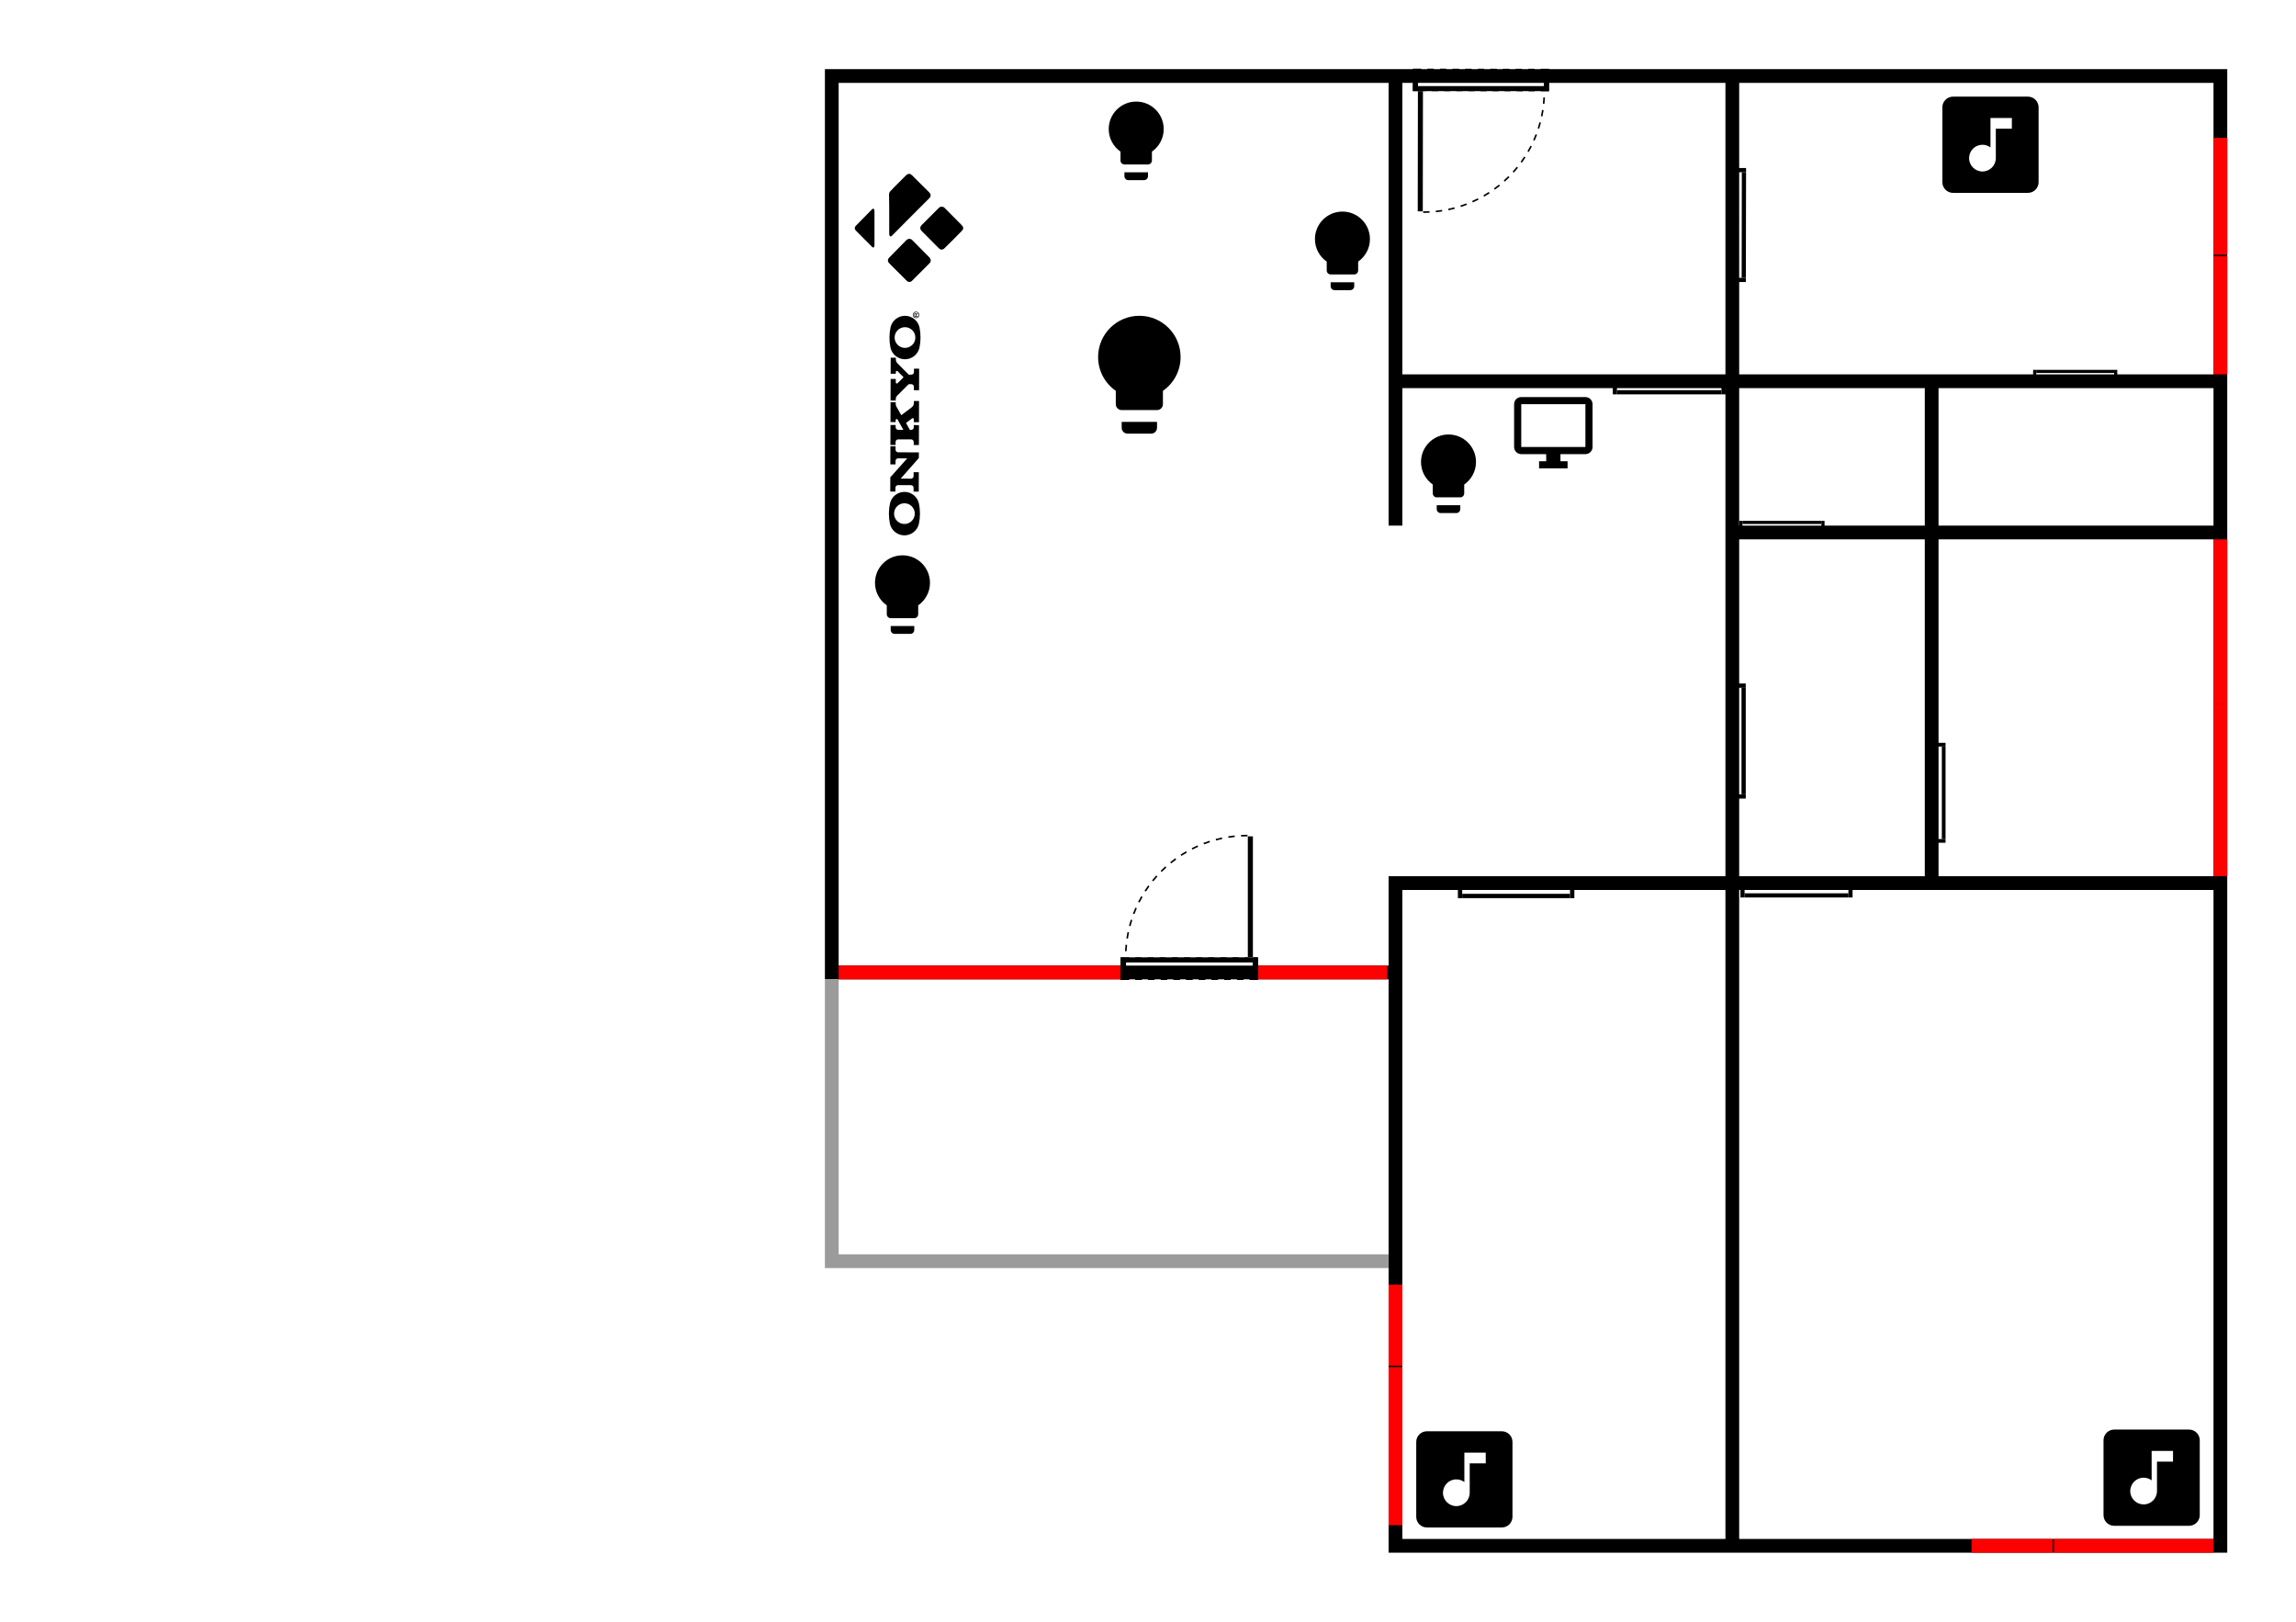
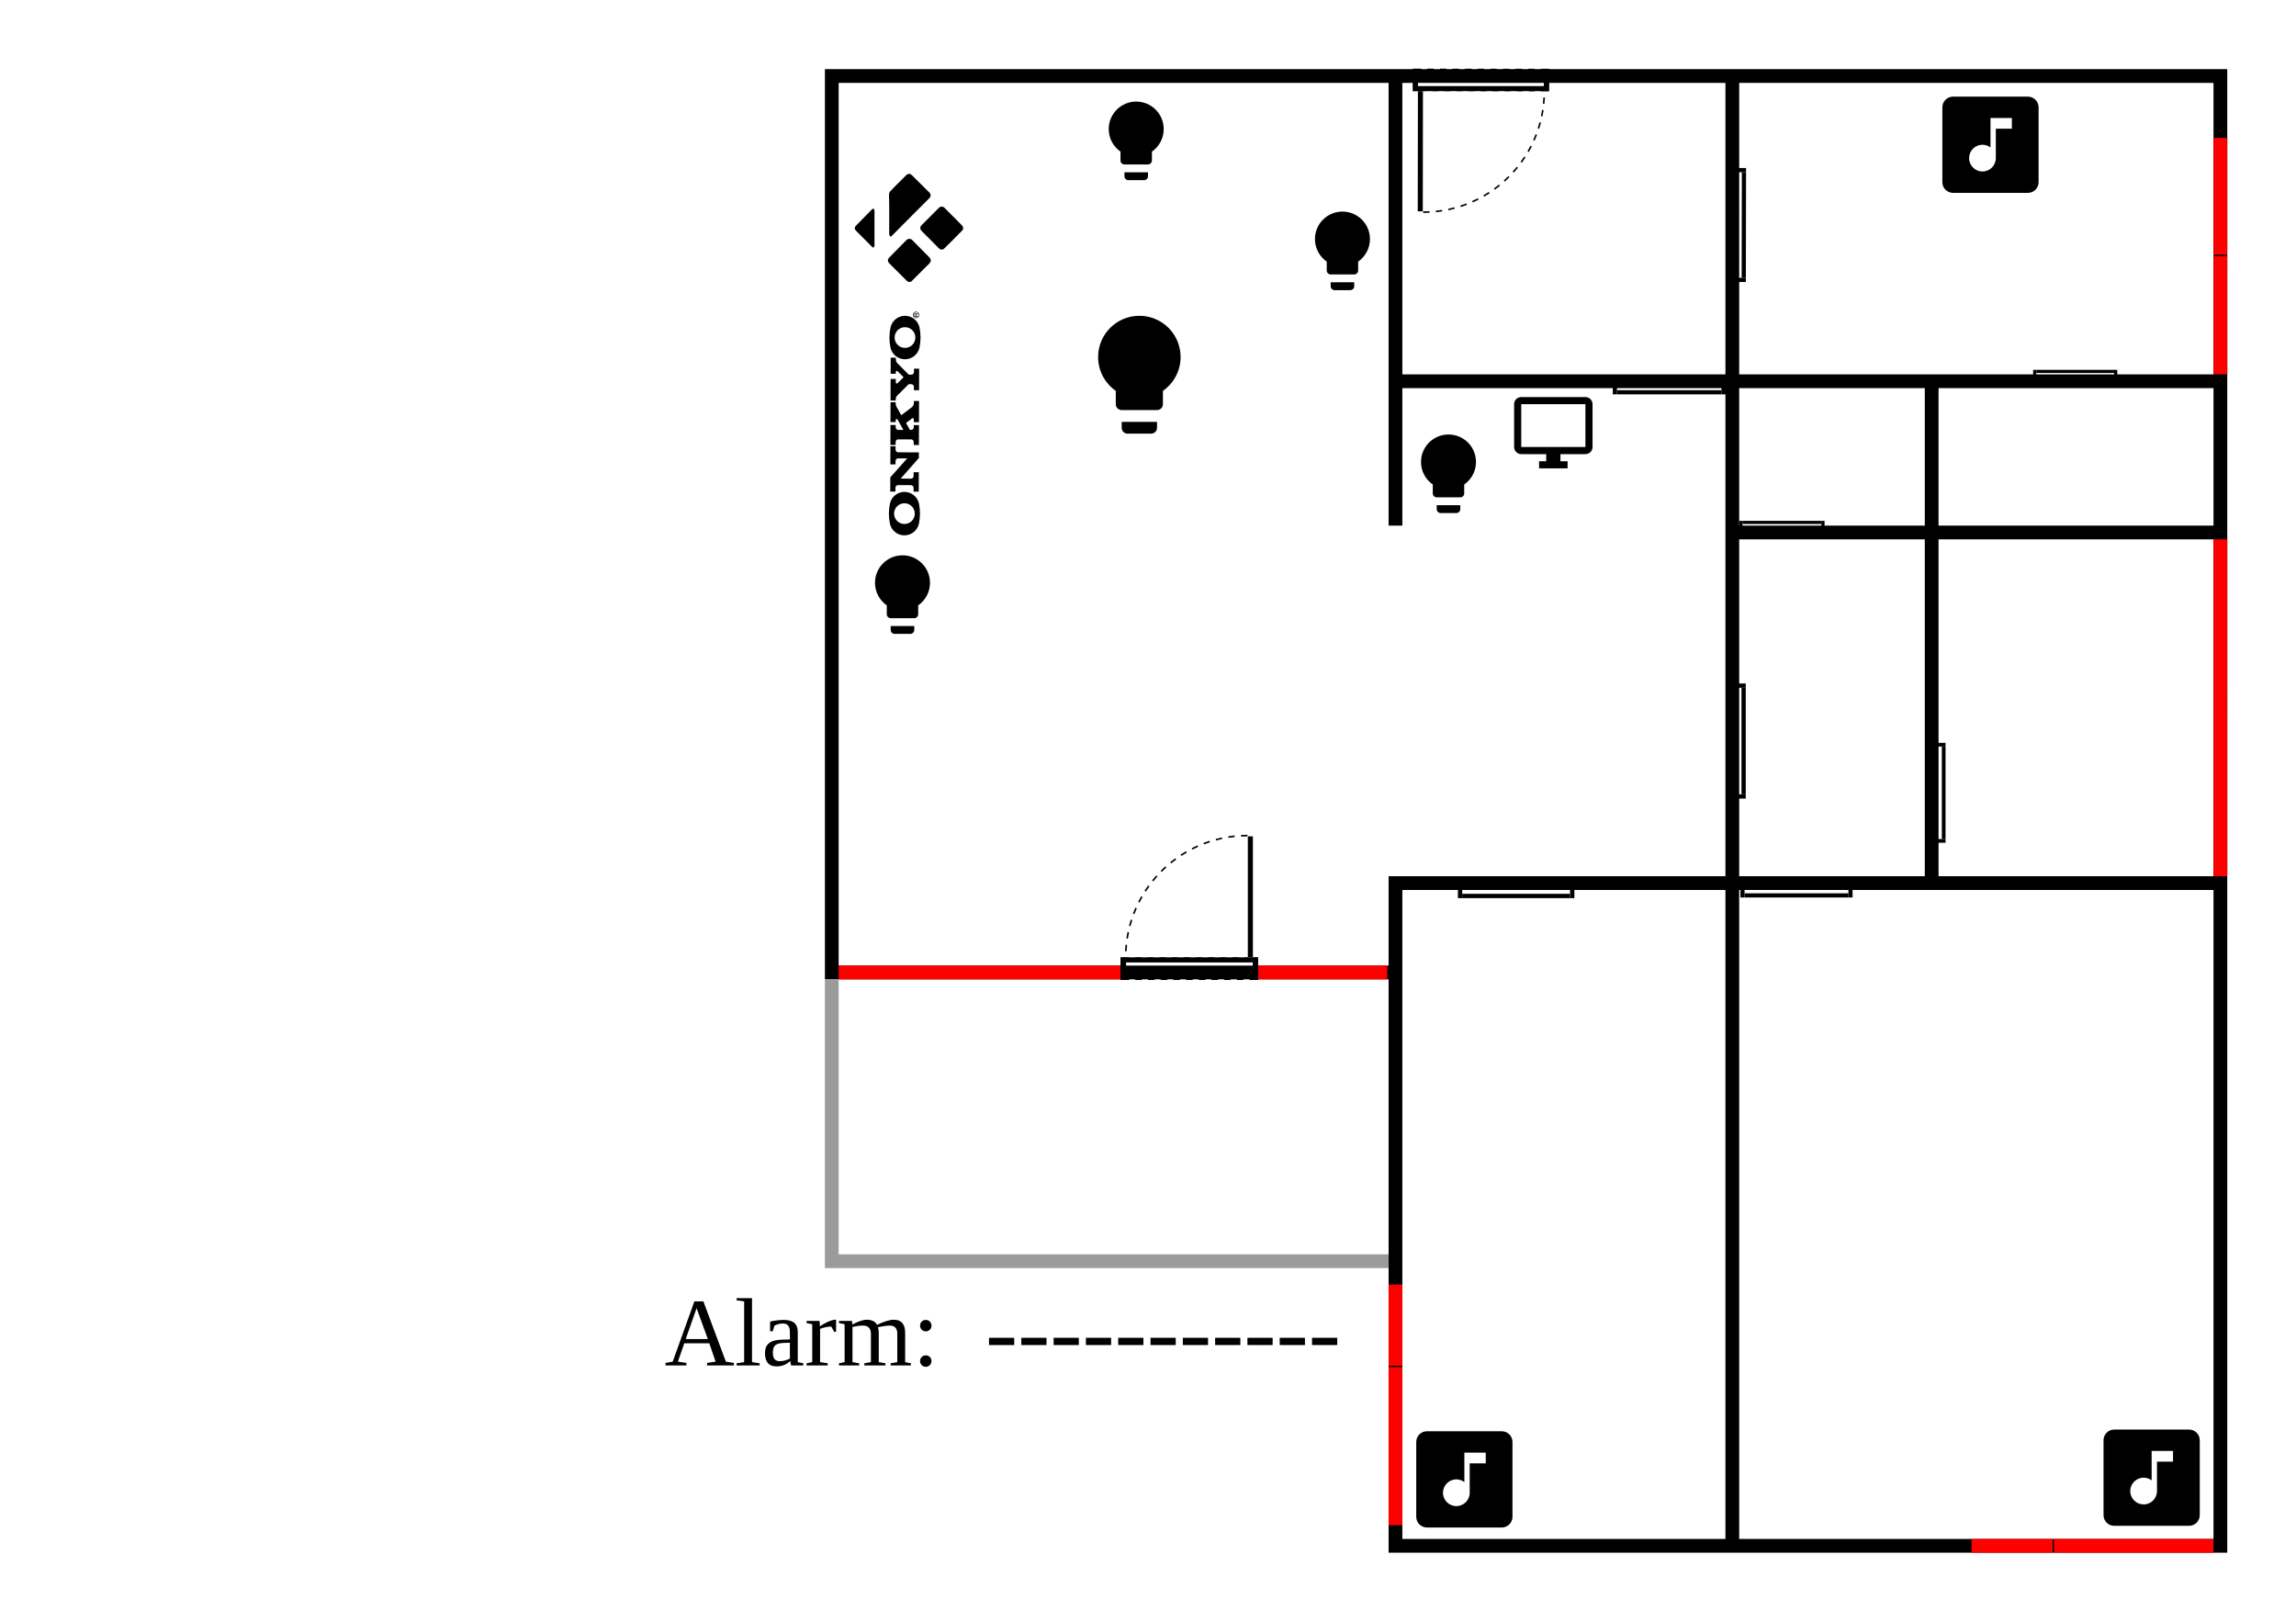
<svg xmlns="http://www.w3.org/2000/svg" xmlns:ns1="http://www.openswatchbook.org/uri/2009/osb" width="1670cm" height="1179.281cm" viewBox="0 0 16700 11792.814" version="1.1" id="svg8">
  <defs id="defs2">
    <linearGradient id="linearGradient4512" ns1:paint="solid">
      <stop style="stop-color:#000000;stop-opacity:1;" offset="0" id="stop4510" />
    </linearGradient>
  </defs>
  <g id="layer1" transform="translate(3650,13205.813)">
    <path style="opacity:1;fill:#000000;fill-opacity:1;stroke:none;stroke-width:37.795;stroke-linecap:butt;stroke-linejoin:miter;stroke-miterlimit:4;stroke-dasharray:none;stroke-dashoffset:0;stroke-opacity:1" d="m 8881.889,7559.055 v 377.953 0 24264.57 0 377.932 0.02 H 24377.951 v 15760.627 0 h 23055.117 v 0 0 -40781.103 0 H 8881.889 Z m 377.953,377.953 H 24377.953 v 8012.597 0 377.95 0 3779.502 0 h 377.951 v 0 -3779.502 h 8881.889 v 3779.533 377.951 9259.842 h -8881.891 -377.951 v 0 377.951 2078.74 H 9259.84 V 7937.002 Z m 15496.064,0 h 8881.889 v 8012.597 h -8881.889 z m 9259.842,0 h 13039.369 v 8012.597 h -7559.055 -377.951 -5102.363 z m 0,8390.551 h 5102.361 v 3779.531 h -5102.361 z m 5480.314,0 h 7559.055 v 3779.531 h -7559.055 z m -5480.314,4157.484 h 5102.361 v 9259.842 h -5102.361 z m 5480.314,0 h 7559.055 v 9259.842 h -7559.055 z m -14740.158,9637.795 h 8881.891 v 17839.367 h -8881.891 v -15382.674 0 -377.951 0 -2078.74 z m 9259.844,0 H 47055.117 V 47962.205 H 34015.748 Z" transform="matrix(0.2645833,0,0,0.2645833,0,-14703)" id="rect3687" />
    <path style="opacity:1;fill:#9b9b9b;fill-opacity:1;stroke:none;stroke-width:37.795;stroke-linecap:butt;stroke-linejoin:miter;stroke-miterlimit:4;stroke-dasharray:none;stroke-dashoffset:0;stroke-opacity:1" d="m 8881.891,32579.529 v 7559.055 377.953 0 H 24377.953 v -377.955 H 9259.842 v -7559.055 h -377.951 z" transform="matrix(0.2645833,0,0,0.2645833,0,-14703)" id="rect4545" />
    <rect style="opacity:1;fill:#ff0000;fill-opacity:1;stroke:none;stroke-width:10;stroke-linecap:butt;stroke-linejoin:miter;stroke-miterlimit:4;stroke-dasharray:none;stroke-dashoffset:0;stroke-opacity:1" id="rect4552" width="2050" height="100" x="2450" y="-6182.999" ry="0" />
    <rect style="opacity:1;fill:#ff0000;fill-opacity:1;stroke:none;stroke-width:10;stroke-linecap:butt;stroke-linejoin:miter;stroke-miterlimit:4;stroke-dasharray:none;stroke-dashoffset:0;stroke-opacity:1" id="rect4554" width="940" height="100" x="5500" y="-6183" ry="0" />
    <rect style="opacity:1;fill:#ff0000;fill-opacity:1;stroke:none;stroke-width:10;stroke-linecap:butt;stroke-linejoin:miter;stroke-miterlimit:4;stroke-dasharray:none;stroke-dashoffset:0;stroke-opacity:1" id="rect4563" width="100" height="1149.997" x="6450" y="-3262.999" ry="0" />
    <rect style="opacity:1;fill:#ff0000;fill-opacity:1;stroke:none;stroke-width:10;stroke-linecap:butt;stroke-linejoin:miter;stroke-miterlimit:4;stroke-dasharray:none;stroke-dashoffset:0;stroke-opacity:1" id="rect4565" width="100" height="590" x="6450" y="-3862.999" ry="0" />
    <rect style="opacity:1;fill:#ff0000;fill-opacity:1;stroke:none;stroke-width:10;stroke-linecap:butt;stroke-linejoin:miter;stroke-miterlimit:4;stroke-dasharray:none;stroke-dashoffset:0;stroke-opacity:1" id="rect4591" width="1160" height="100" x="11290" y="-2012.999" ry="0" />
    <rect style="opacity:1;fill:#ff0000;fill-opacity:1;stroke:none;stroke-width:10;stroke-linecap:butt;stroke-linejoin:miter;stroke-miterlimit:4;stroke-dasharray:none;stroke-dashoffset:0;stroke-opacity:1" id="rect4598" width="590" height="100.001" x="10690" y="-2012.999" ry="0" />
    <rect style="opacity:1;fill:#ff0000;fill-opacity:1;stroke:none;stroke-width:10;stroke-linecap:butt;stroke-linejoin:miter;stroke-miterlimit:4;stroke-dasharray:none;stroke-dashoffset:0;stroke-opacity:1" id="rect4600" width="100" height="1250" x="12450" y="-8082.999" ry="0" />
    <rect style="opacity:1;fill:#ff0000;fill-opacity:1;stroke:none;stroke-width:10;stroke-linecap:butt;stroke-linejoin:miter;stroke-miterlimit:4;stroke-dasharray:none;stroke-dashoffset:0;stroke-opacity:1" id="rect4602" width="100" height="1200" x="12450" y="-9282.999" ry="0" />
    <rect style="opacity:1;fill:#ff0000;fill-opacity:1;stroke:none;stroke-width:10;stroke-linecap:butt;stroke-linejoin:miter;stroke-miterlimit:4;stroke-dasharray:none;stroke-dashoffset:0;stroke-opacity:1" id="rect4604" width="100" height="860" x="12450" y="-11343" ry="0" />
    <rect style="opacity:1;fill:#ff0000;fill-opacity:1;stroke:none;stroke-width:10;stroke-linecap:butt;stroke-linejoin:miter;stroke-miterlimit:4;stroke-dasharray:none;stroke-dashoffset:0;stroke-opacity:1" id="rect4606" width="100" height="850" x="12450" y="-12203" ry="0" />
    <path id="media_player.kodi_on_firetv" d="m 2961.874,-11941.085 c -7.584,0 -15.412,4.063 -22.21,10.835 -30.458,30.336 -60.565,60.537 -90.657,90.602 -7.855,8.126 -10.022,12.189 -17.917,19.367 -10.428,8.126 -15.06,18.96 -14.694,32.232 1.354,46.182 1.354,91.686 1.354,138.003 0,47.671 0,96.29 0,144.368 0,4.063 0,6.772 1.355,9.48 2.844,10.835 10.022,13.679 17.917,5.417 42.999,-43.066 81.339,-82.07 124.338,-125.407 48.727,-48.755 97.821,-97.51 146.549,-146.671 14.694,-14.22 14.694,-30.336 0,-44.692 -41.211,-41.306 -83.127,-81.664 -123.973,-123.241 -7.178,-6.771 -13.976,-10.834 -21.506,-10.834 m 237.571,238.627 c -7.584,0 -14.694,2.709 -21.506,9.48 -41.198,41.578 -82.761,82.341 -124.338,124.325 -13.963,13.949 -13.963,29.388 0,43.744 41.211,41.17 82.057,82.747 123.268,123.918 14.329,14.762 29.388,14.762 43.717,0 39.776,-39.004 80.621,-79.497 119.679,-119.72 6.094,-6.772 12.189,-12.189 14.694,-20.044 v -10.834 c -2.573,-8.126 -8.532,-13.543 -14.694,-20.45 -40.128,-40.087 -79.551,-80.58 -119.679,-120.668 -6.771,-6.771 -13.976,-9.48 -21.141,-9.48 m -497.352,15.303 c -4.605,-1.354 -7.178,1.355 -10.022,4.063 -41.211,41.848 -77.398,79.227 -118.609,120.803 -9.345,9.481 -9.345,23.159 0,32.504 22.224,22.617 44.8,44.827 67.011,67.444 19.353,19.367 33.681,33.993 53.752,53.766 5.688,5.417 10.699,4.063 13.611,-2.709 2.167,-4.063 2.167,-8.126 2.167,-12.189 0,-42.254 0,-75.299 0,-117.553 0,-42.66 0,-85.185 0,-127.575 0,-2.708 0,-6.771 -1.355,-9.479 -1.354,-4.063 -2.438,-8.127 -6.771,-10.835 m 261.935,220.751 c -7.178,0 -15.412,2.708 -22.224,9.479 -41.198,41.577 -82.057,83.967 -123.254,125.409 -14.342,14.355 -14.342,29.388 0,43.744 39.776,40.222 79.903,79.632 120.031,119.719 5.688,6.772 11.782,12.189 20.071,14.627 h 10.022 c 7.855,-1.354 14.328,-6.772 20.057,-13.543 40.141,-40.494 80.635,-80.716 121.115,-121.21 13.976,-14.355 12.189,-30.472 -1.354,-44.692 -41.563,-41.577 -82.057,-82.883 -123.268,-124.46 -6.772,-6.771 -13.977,-9.48 -21.493,-9.48 z" style="stroke-width:35.832" />
    <path id="switch.janis_pc_wol" d="m 7881.522,-9954.947 h -466.743 v -311.194 h 466.743 m 0,-51.85 h -466.743 c -28.816,0 -51.849,23.131 -51.849,51.85 v 311.194 a 51.866,51.866 0 0 0 51.849,51.947 h 181.522 v 51.849 h -51.849 v 51.849 h 207.398 v -51.849 h -51.849 v -51.849 h 181.522 a 51.866,51.866 0 0 0 51.947,-51.947 v -311.194 c 0,-28.719 -23.425,-51.85 -51.947,-51.85 z" style="stroke-width:25.933" />
    <g id="sensor.balcony_door_open" transform="matrix(11.72587,0,0,11.72587,4415.451,-7193.135)">
      <rect id="rect4530" height="13.968" width="3.15" y="81.029" x="7.508" />
      <rect id="rect4532" height="13.968" width="3.15" y="81.029" x="89.342" />
      <rect id="rect4534" height="75.048" width="3.15" y="5.979" x="86.191" />
      <rect id="rect4536" height="0.99" width="1.979" y="81.028" x="84.212" />
      <rect id="rect4538" height="0.99" width="3.767" y="81.03" x="23.938" />
      <rect id="rect4540" height="0.99" width="3.767" y="81.03" x="16.405" />
      <rect id="rect4542" height="0.99" width="3.767" y="81.029" x="61.609" />
      <rect id="rect4544" height="0.99" width="3.767" y="81.029" x="54.075" />
      <rect id="rect4546" height="0.99" width="3.767" y="81.029" x="46.541" />
      <rect id="rect4548" height="0.99" width="3.767" y="81.029" x="39.007" />
      <rect id="rect4550" height="0.99" width="3.768" y="81.029" x="31.473" />
      <rect id="rect4552-4" height="0.99" width="3.768" y="81.028" x="76.676" />
      <rect id="rect4554-7" height="0.99" width="3.768" y="81.028" x="69.143" />
      <rect id="rect4556" height="0.99" width="1.98" y="81.03" x="10.658" />
      <rect id="rect4558" height="0.991" width="1.98" y="94.008" x="87.361" />
      <rect id="rect4560" height="0.99" width="3.934" y="94.01" x="24.437" />
      <rect id="rect4562" height="0.99" width="3.933" y="94.01" x="16.571" />
      <rect id="rect4564" height="0.991" width="3.933" y="94.008" x="63.765" />
      <rect id="rect4566" height="0.991" width="3.933" y="94.009" x="55.899" />
      <rect id="rect4568" height="0.991" width="3.934" y="94.009" x="48.033" />
      <rect id="rect4570" height="0.991" width="3.933" y="94.009" x="40.168" />
      <rect id="rect4572" height="0.991" width="3.933" y="94.009" x="32.303" />
      <rect id="rect4574" height="0.991" width="3.933" y="94.008" x="79.496" />
      <rect id="rect4576" height="0.991" width="3.933" y="94.008" x="71.631" />
      <rect id="rect4578" height="0.99" width="1.98" y="94.01" x="10.658" />
      <path id="path4580" d="m 11.006,77.223 -0.989,-0.051 c 0.067,-1.323 0.168,-2.661 0.302,-3.972 l 0.985,0.1 c -0.132,1.296 -0.232,2.614 -0.298,3.923 z" />
      <path id="path4582" d="m 11.807,69.401 -0.979,-0.153 c 0.204,-1.309 0.444,-2.627 0.716,-3.919 l 0.969,0.203 c -0.268,1.276 -0.506,2.576 -0.706,3.869 z" />
      <path id="path4584" d="M 13.422,61.706 12.465,61.45 c 0.341,-1.279 0.719,-2.565 1.125,-3.82 l 0.942,0.303 c -0.401,1.239 -0.774,2.508 -1.11,3.773 z" />
      <path id="path4586" d="m 15.84,54.225 -0.924,-0.354 c 0.468,-1.227 0.979,-2.463 1.518,-3.676 l 0.905,0.401 c -0.532,1.199 -1.036,2.419 -1.499,3.629 z" />
      <path id="path4588" d="m 19.025,47.051 -0.883,-0.449 c 0.6,-1.177 1.238,-2.354 1.897,-3.499 l 0.858,0.495 c -0.65,1.13 -1.281,2.292 -1.872,3.453 z" />
      <path id="path4590" d="m 22.949,40.248 -0.831,-0.539 c 0.72,-1.109 1.478,-2.213 2.253,-3.283 l 0.802,0.581 c -0.766,1.056 -1.514,2.146 -2.224,3.241 z" />
      <path id="path4592" d="m 27.564,33.888 -0.77,-0.623 c 0.83,-1.027 1.7,-2.047 2.584,-3.032 l 0.737,0.662 c -0.873,0.972 -1.731,1.979 -2.551,2.993 z" />
      <path id="path4594" d="m 32.82,28.038 -0.701,-0.699 c 0.935,-0.938 1.907,-1.863 2.886,-2.748 l 0.663,0.735 c -0.966,0.873 -1.924,1.786 -2.848,2.712 z" />
      <path id="path4596" d="m 38.657,22.766 -0.625,-0.769 c 1.027,-0.834 2.09,-1.652 3.158,-2.432 l 0.584,0.799 c -1.055,0.77 -2.104,1.578 -3.117,2.402 z" />
      <path id="path4598" d="m 45.013,18.128 -0.541,-0.83 c 1.11,-0.724 2.253,-1.427 3.397,-2.091 l 0.498,0.857 c -1.13,0.655 -2.257,1.35 -3.354,2.064 z" />
      <path id="path4600" d="m 51.824,14.18 -0.45,-0.882 c 1.182,-0.605 2.394,-1.184 3.601,-1.723 l 0.403,0.904 c -1.191,0.532 -2.386,1.104 -3.554,1.701 z" />
      <path id="path4602" d="m 59.017,10.967 -0.356,-0.924 c 1.245,-0.478 2.513,-0.927 3.767,-1.334 l 0.305,0.941 c -1.239,0.403 -2.489,0.846 -3.716,1.317 z" />
      <path id="path4604" d="M 66.502,8.534 66.247,7.577 C 67.52,7.235 68.823,6.923 70.123,6.648 l 0.204,0.969 c -1.28,0.272 -2.568,0.58 -3.825,0.917 z" />
      <path id="path4606" d="M 74.193,6.905 74.042,5.927 c 1.307,-0.206 2.636,-0.379 3.951,-0.515 l 0.102,0.984 c -1.298,0.135 -2.61,0.306 -3.902,0.509 z" />
      <path id="path4608" d="M 82.016,6.091 81.966,5.102 C 83.287,5.034 84.627,5 85.947,5 v 0.99 c -1.302,0 -2.625,0.034 -3.931,0.101 z" />
    </g>
    <g id="sensor.balcony_door_closed" transform="matrix(11.76692,0,0,11.76692,4411.654,-7196.462)">
      <rect id="rect2" height="13.968" width="3.15" y="81.029" x="7.508" />
      <rect id="rect4" height="13.968" width="3.15" y="81.029" x="89.342" />
      <rect id="rect6" height="3.15" width="78.684" y="81.029" x="10.658" />
      <rect id="rect30" height="0.991" width="1.98" y="94.008" x="87.361" />
      <rect id="rect32" height="0.99" width="3.934" y="94.01" x="24.437" />
      <rect id="rect34" height="0.99" width="3.933" y="94.01" x="16.571" />
      <rect id="rect36" height="0.991" width="3.933" y="94.008" x="63.765" />
      <rect id="rect38" height="0.991" width="3.933" y="94.009" x="55.899" />
      <rect id="rect40" height="0.991" width="3.934" y="94.009" x="48.033" />
      <rect id="rect42" height="0.991" width="3.933" y="94.009" x="40.168" />
      <rect id="rect44" height="0.991" width="3.933" y="94.009" x="32.303" />
      <rect id="rect46" height="0.991" width="3.933" y="94.008" x="79.496" />
      <rect id="rect48" height="0.991" width="3.933" y="94.008" x="71.631" />
      <rect id="rect50" height="0.99" width="1.98" y="94.01" x="10.658" />
    </g>
    <g id="sensor.entrance_door_closed" transform="matrix(-11.64766,2.1125664e-5,-2.1125664e-5,-11.64766,7704.142,-11599.202)">
      <rect id="rect2-4" height="13.968" width="3.15" y="81.029" x="7.508" />
      <rect id="rect4-6" height="13.968" width="3.15" y="81.029" x="89.342" />
      <rect id="rect6-3" height="3.15" width="78.684" y="81.029" x="10.658" />
      <rect id="rect30-7" height="0.991" width="1.98" y="94.008" x="87.361" />
      <rect id="rect32-1" height="0.99" width="3.934" y="94.01" x="24.437" />
      <rect id="rect34-3" height="0.99" width="3.933" y="94.01" x="16.571" />
      <rect id="rect36-2" height="0.991" width="3.933" y="94.008" x="63.765" />
      <rect id="rect38-4" height="0.991" width="3.933" y="94.009" x="55.899" />
      <rect id="rect40-5" height="0.991" width="3.934" y="94.009" x="48.033" />
      <rect id="rect42-8" height="0.991" width="3.933" y="94.009" x="40.168" />
      <rect id="rect44-2" height="0.991" width="3.933" y="94.009" x="32.303" />
      <rect id="rect46-0" height="0.991" width="3.933" y="94.008" x="79.496" />
      <rect id="rect48-2" height="0.991" width="3.933" y="94.008" x="71.631" />
      <rect id="rect50-2" height="0.99" width="1.98" y="94.01" x="10.658" />
    </g>
    <g id="sensor.entrance_door_open" transform="matrix(-11.64936,-0.01607185,0.01607185,-11.64936,7702.648,-11597.672)">
      <rect id="rect4728" height="13.968" width="3.15" y="81.029" x="7.508" />
      <rect id="rect4730" height="13.968" width="3.15" y="81.029" x="89.342" />
      <rect id="rect4732" height="75.048" width="3.15" y="5.979" x="86.191" />
      <rect id="rect4734" height="0.99" width="1.979" y="81.028" x="84.212" />
      <rect id="rect4736" height="0.99" width="3.767" y="81.03" x="23.938" />
      <rect id="rect4738" height="0.99" width="3.767" y="81.03" x="16.405" />
      <rect id="rect4740" height="0.99" width="3.767" y="81.029" x="61.609" />
      <rect id="rect4742" height="0.99" width="3.767" y="81.029" x="54.075" />
      <rect id="rect4744" height="0.99" width="3.767" y="81.029" x="46.541" />
      <rect id="rect4746" height="0.99" width="3.767" y="81.029" x="39.007" />
      <rect id="rect4748" height="0.99" width="3.768" y="81.029" x="31.473" />
      <rect id="rect4750" height="0.99" width="3.768" y="81.028" x="76.676" />
      <rect id="rect4752" height="0.99" width="3.768" y="81.028" x="69.143" />
      <rect id="rect4754" height="0.99" width="1.98" y="81.03" x="10.658" />
      <rect id="rect4756" height="0.991" width="1.98" y="94.008" x="87.361" />
      <rect id="rect4758" height="0.99" width="3.934" y="94.01" x="24.437" />
      <rect id="rect4760" height="0.99" width="3.933" y="94.01" x="16.571" />
      <rect id="rect4762" height="0.991" width="3.933" y="94.008" x="63.765" />
      <rect id="rect4764" height="0.991" width="3.933" y="94.009" x="55.899" />
      <rect id="rect4766" height="0.991" width="3.934" y="94.009" x="48.033" />
      <rect id="rect4768" height="0.991" width="3.933" y="94.009" x="40.168" />
      <rect id="rect4770" height="0.991" width="3.933" y="94.009" x="32.303" />
      <rect id="rect4772" height="0.991" width="3.933" y="94.008" x="79.496" />
      <rect id="rect4774" height="0.991" width="3.933" y="94.008" x="71.631" />
      <rect id="rect4776" height="0.99" width="1.98" y="94.01" x="10.658" />
      <path id="path4778" d="m 11.006,77.223 -0.989,-0.051 c 0.067,-1.323 0.168,-2.661 0.302,-3.972 l 0.985,0.1 c -0.132,1.296 -0.232,2.614 -0.298,3.923 z" />
      <path id="path4780" d="m 11.807,69.401 -0.979,-0.153 c 0.204,-1.309 0.444,-2.627 0.716,-3.919 l 0.969,0.203 c -0.268,1.276 -0.506,2.576 -0.706,3.869 z" />
      <path id="path4782" d="M 13.422,61.706 12.465,61.45 c 0.341,-1.279 0.719,-2.565 1.125,-3.82 l 0.942,0.303 c -0.401,1.239 -0.774,2.508 -1.11,3.773 z" />
      <path id="path4784" d="m 15.84,54.225 -0.924,-0.354 c 0.468,-1.227 0.979,-2.463 1.518,-3.676 l 0.905,0.401 c -0.532,1.199 -1.036,2.419 -1.499,3.629 z" />
      <path id="path4786" d="m 19.025,47.051 -0.883,-0.449 c 0.6,-1.177 1.238,-2.354 1.897,-3.499 l 0.858,0.495 c -0.65,1.13 -1.281,2.292 -1.872,3.453 z" />
      <path id="path4788" d="m 22.949,40.248 -0.831,-0.539 c 0.72,-1.109 1.478,-2.213 2.253,-3.283 l 0.802,0.581 c -0.766,1.056 -1.514,2.146 -2.224,3.241 z" />
      <path id="path4790" d="m 27.564,33.888 -0.77,-0.623 c 0.83,-1.027 1.7,-2.047 2.584,-3.032 l 0.737,0.662 c -0.873,0.972 -1.731,1.979 -2.551,2.993 z" />
      <path id="path4792" d="m 32.82,28.038 -0.701,-0.699 c 0.935,-0.938 1.907,-1.863 2.886,-2.748 l 0.663,0.735 c -0.966,0.873 -1.924,1.786 -2.848,2.712 z" />
      <path id="path4794" d="m 38.657,22.766 -0.625,-0.769 c 1.027,-0.834 2.09,-1.652 3.158,-2.432 l 0.584,0.799 c -1.055,0.77 -2.104,1.578 -3.117,2.402 z" />
      <path id="path4796" d="m 45.013,18.128 -0.541,-0.83 c 1.11,-0.724 2.253,-1.427 3.397,-2.091 l 0.498,0.857 c -1.13,0.655 -2.257,1.35 -3.354,2.064 z" />
      <path id="path4798" d="m 51.824,14.18 -0.45,-0.882 c 1.182,-0.605 2.394,-1.184 3.601,-1.723 l 0.403,0.904 c -1.191,0.532 -2.386,1.104 -3.554,1.701 z" />
      <path id="path4800" d="m 59.017,10.967 -0.356,-0.924 c 1.245,-0.478 2.513,-0.927 3.767,-1.334 l 0.305,0.941 c -1.239,0.403 -2.489,0.846 -3.716,1.317 z" />
      <path id="path4802" d="M 66.502,8.534 66.247,7.577 C 67.52,7.235 68.823,6.923 70.123,6.648 l 0.204,0.969 c -1.28,0.272 -2.568,0.58 -3.825,0.917 z" />
      <path id="path4804" d="M 74.193,6.905 74.042,5.927 c 1.307,-0.206 2.636,-0.379 3.951,-0.515 l 0.102,0.984 c -1.298,0.135 -2.61,0.306 -3.902,0.509 z" />
      <path id="path4806" d="M 82.016,6.091 81.966,5.102 C 83.287,5.034 84.627,5 85.947,5 v 0.99 c -1.302,0 -2.625,0.034 -3.931,0.101 z" />
    </g>
    <path id="media_player.guest_room" d="m 7156.594,-2562.933 h -116.659 v 213.858 a 97.222,97.222 0 0 1 -97.228,97.302 97.222,97.222 0 0 1 -97.214,-97.302 97.222,97.222 0 0 1 97.214,-97.155 c 22.165,0 42.007,7.349 58.337,19.401 v -213.858 h 155.551 m 116.674,-155.507 h -544.449 a 77.778,77.778 0 0 0 -77.783,77.753 v 544.42 a 77.778,77.778 0 0 0 77.783,77.753 h 544.449 a 77.778,77.778 0 0 0 77.768,-77.753 v -544.42 a 77.778,77.778 0 0 0 -77.768,-77.753 z" style="stroke-width:38.889" />
    <path id="media_player.bedroom" d="m 12155.551,-2575.246 h -116.659 v 213.858 a 97.222,97.222 0 0 1 -97.229,97.302 97.222,97.222 0 0 1 -97.214,-97.302 97.222,97.222 0 0 1 97.214,-97.155 c 22.164,0 42.006,7.35 58.337,19.402 v -213.858 h 155.551 m 116.672,-155.507 h -544.449 a 77.778,77.778 0 0 0 -77.782,77.753 v 544.42 a 77.778,77.778 0 0 0 77.782,77.753 h 544.449 a 77.778,77.778 0 0 0 77.769,-77.753 v -544.42 a 77.778,77.778 0 0 0 -77.769,-77.753 z" style="stroke-width:38.889" />
    <path id="media_player.kitchen" d="m 10983.328,-12269.739 h -116.659 v 213.858 a 97.222,97.222 0 0 1 -97.229,97.302 97.222,97.222 0 0 1 -97.214,-97.302 97.222,97.222 0 0 1 97.214,-97.154 c 22.164,0 42.006,7.349 58.337,19.401 v -213.858 h 155.551 m 116.672,-155.507 h -544.449 a 77.778,77.778 0 0 0 -77.782,77.754 v 544.42 a 77.778,77.778 0 0 0 77.782,77.753 H 11100 a 77.778,77.778 0 0 0 77.769,-77.753 v -544.42 a 77.778,77.778 0 0 0 -77.769,-77.754 z" style="stroke-width:38.889" />
    <g id="media_player.txnr414" transform="matrix(0.03219223,-10.21581,10.21581,0.03219223,2814.932,-9312.505)">
      <path style="fill:#000000;fill-opacity:1;fill-rule:nonzero;stroke:none" id="path2645" d="M 31.145,0.922 H 41.281 L 54.805,12.906 v -6.452 c 0,-1.019 -0.825,-1.845 -1.844,-1.845 H 50.502 V 0.922 H 63.404 V 4.609 H 60.95 c -1.019,0 -1.844,0.826 -1.844,1.845 v 14.748 H 55.11 L 40.364,8.297 v 7.366 c 0,1.019 0.825,1.836 1.844,1.836 h 2.764 v 3.701 H 31.145 v -3.685 h 2.761 c 1.019,0 1.844,-0.828 1.844,-1.844 l 0.003,-9.219 c 0,-1.019 -0.824,-1.845 -1.841,-1.845 H 31.145 V 0.922" />
      <path style="fill:#000000;fill-opacity:1;fill-rule:nonzero;stroke:none" id="path2647" d="m 75.082,10.141 v -3.688 c 0,-1.019 0.826,-1.845 1.844,-1.845 h 1.597 V 0.922 h -14.195 V 4.609 H 66.48 c 1.018,0 1.843,0.826 1.843,1.845 v 9.219 c 0,1.016 -0.825,1.844 -1.843,1.844 h -2.151 v 3.685 h 14.195 v -3.685 h -1.597 c -1.018,0 -1.844,-0.828 -1.844,-1.844 V 14.749 L 80,11.985 l 3.315,4.343 c 0.095,0.125 0.152,0.281 0.152,0.45 0,0.407 -0.33,0.739 -0.738,0.739 h -2.118 v 3.685 h 15.056 v -3.685 H 94.155 c -1.199,0 -2.263,-0.573 -2.936,-1.459 L 85.528,8.6 91.714,5.071 c 0.53,-0.295 1.137,-0.463 1.788,-0.463 h 1.245 V 0.922 H 80.612 v 3.686 h 1.431 c 0.407,0 0.738,0.33 0.738,0.738 0,0.228 -0.1,0.427 -0.259,0.564 l -7.44,4.231" />
      <path style="fill:#000000;fill-opacity:1;fill-rule:nonzero;stroke:none" id="path2649" d="M 126.455,4.609 V 0.922 h -11.432 v 3.686 h 1.299 c 0.407,0 0.736,0.33 0.736,0.738 0,0.19 -0.072,0.364 -0.19,0.496 l -4.299,4.299 -4.28,-4.276 c -0.131,-0.133 -0.212,-0.316 -0.212,-0.519 0,-0.407 0.333,-0.738 0.738,-0.738 h 2.522 V 0.922 H 95.957 v 3.686 h 0.95 c 1.018,0 1.94,0.412 2.607,1.083 l 8.136,8.136 0.002,1.845 c 0,1.016 -0.825,1.844 -1.843,1.844 H 103.35 v 3.685 h 15.359 v -3.685 H 116.255 c -1.018,0 -1.844,-0.828 -1.844,-1.844 V 13.83 l 8.152,-8.144 C 123.23,5.02 124.15,4.609 125.166,4.609 h 1.289" />
      <path style="fill:#000000;fill-opacity:1;fill-rule:nonzero;stroke:none" id="path2651" d="m 8.101,11.062 c 0,-4.072 3.3,-7.375 7.372,-7.375 4.075,0 7.375,3.303 7.375,7.375 0,4.071 -3.3,7.375 -7.375,7.375 -4.072,0 -7.372,-3.304 -7.372,-7.375 z M 15.474,0 C 12.996,0 10.581,0.259 8.25,0.748 3.525,1.804 0,6.021 0,11.062 c 0,5.039 3.525,9.252 8.245,10.312 2.331,0.487 4.749,0.744 7.226,0.744 2.478,0 4.89,-0.259 7.224,-0.746 4.723,-1.058 8.25,-5.272 8.25,-10.315 C 30.945,6.018 27.42,1.804 22.7,0.746 20.369,0.255 17.951,0 15.474,0" />
      <path style="fill:#000000;fill-opacity:1;fill-rule:nonzero;stroke:none" id="path2653" d="m 133.463,11.062 c 0,-4.072 3.3,-7.375 7.372,-7.375 4.072,0 7.375,3.303 7.375,7.375 0,4.071 -3.303,7.375 -7.375,7.375 -4.072,0 -7.372,-3.304 -7.372,-7.375 z M 140.835,0 c -2.478,0 -4.893,0.259 -7.224,0.748 -4.725,1.056 -8.25,5.274 -8.25,10.315 0,5.039 3.525,9.252 8.245,10.312 2.331,0.487 4.749,0.744 7.224,0.744 2.478,0 4.893,-0.259 7.226,-0.746 4.723,-1.058 8.25,-5.272 8.25,-10.315 0,-5.04 -3.525,-9.254 -8.245,-10.311 C 145.73,0.255 143.314,0 140.835,0" />
      <path style="fill:#000000;fill-opacity:1;fill-rule:nonzero;stroke:none" id="path2655" d="m 154.654,18.901 c 0,-1.275 1.032,-2.308 2.309,-2.308 1.275,0 2.308,1.032 2.308,2.308 0,1.275 -1.032,2.31 -2.308,2.31 -1.276,0 -2.309,-1.035 -2.309,-2.31 z m 2.309,1.887 c 1.042,0 1.885,-0.846 1.885,-1.887 0,-1.041 -0.843,-1.885 -1.885,-1.885 -1.042,0 -1.886,0.844 -1.886,1.885 0,1.041 0.844,1.887 1.886,1.887" />
      <path style="fill:#000000;fill-opacity:1;fill-rule:nonzero;stroke:none" id="path2657" d="m 155.745,17.625 h 1.427 c 0.31,0 0.571,0.034 0.767,0.151 0.163,0.095 0.329,0.286 0.334,0.62 0.005,0.688 -0.595,0.774 -0.759,0.818 l 0.764,0.921 h -0.571 l -0.723,-0.882 h -0.751 V 20.135 H 155.745 Z m 0.489,1.215 h 0.902 c 0.417,0 0.684,-0.146 0.684,-0.396 C 157.818,18.24 157.691,18.145 157.576,18.09 c -0.104,-0.052 -0.217,-0.058 -0.409,-0.058 h -0.934 V 18.84" />
    </g>
    <path id="group.light_livingroom" d="m 4637.115,-10909.049 a 299.997,299.997 0 0 0 -300,299.984 c 0,102.046 50.991,191.62 128.562,246.045 v 96.863 a 42.857,42.857 0 0 0 42.859,42.924 h 257.14 a 42.857,42.857 0 0 0 42.859,-42.924 v -96.863 c 77.572,-54.425 128.578,-143.999 128.578,-246.045 a 299.997,299.997 0 0 0 -300,-299.984 m -128.578,814.264 a 42.857,42.857 0 0 0 42.859,42.925 h 171.422 a 42.857,42.857 0 0 0 42.859,-42.925 v -42.761 h -257.14 z" style="stroke-width:42.857" />
    <path id="input_boolean.blue_light" d="m 6114.292,-11667.019 a 199.998,199.998 0 0 0 -200,199.99 c 0,68.03 33.994,127.747 85.708,164.03 v 64.575 a 28.571,28.571 0 0 0 28.573,28.616 h 171.427 a 28.571,28.571 0 0 0 28.573,-28.616 v -64.575 c 51.714,-36.283 85.719,-96 85.719,-164.03 a 199.998,199.998 0 0 0 -200,-199.99 m -85.719,542.844 a 28.571,28.571 0 0 0 28.573,28.616 h 114.281 a 28.571,28.571 0 0 0 28.573,-28.616 v -28.509 h -171.427 z" style="stroke-width:28.571" />
    <path id="input_boolean.led_strip" d="m 4614.292,-12467.019 a 199.998,199.998 0 0 0 -200,199.99 c 0,68.03 33.994,127.747 85.708,164.03 v 64.575 a 28.571,28.571 0 0 0 28.573,28.616 h 171.427 a 28.571,28.571 0 0 0 28.573,-28.616 v -64.575 c 51.714,-36.283 85.719,-96 85.719,-164.03 a 199.998,199.998 0 0 0 -200,-199.99 m -85.719,542.844 a 28.571,28.571 0 0 0 28.573,28.616 h 114.281 a 28.571,28.571 0 0 0 28.573,-28.616 v -28.509 h -171.427 z" style="stroke-width:28.571" />
    <path id="input_boolean.shelf_light" d="m 2914.292,-9167.019 a 199.998,199.998 0 0 0 -200,199.989 c 0,68.031 33.994,127.747 85.708,164.03 v 64.575 a 28.571,28.571 0 0 0 28.573,28.616 h 171.427 a 28.571,28.571 0 0 0 28.573,-28.616 v -64.575 c 51.714,-36.283 85.719,-95.999 85.719,-164.03 a 199.998,199.998 0 0 0 -200,-199.989 m -85.719,542.843 a 28.571,28.571 0 0 0 28.573,28.616 h 114.281 a 28.571,28.571 0 0 0 28.573,-28.616 v -28.508 h -171.427 z" style="stroke-width:28.571" />
    <path id="light.gateway_light_286c07889d7e" d="m 6885.719,-10045.842 a 199.998,199.998 0 0 0 -200,199.989 c 0,68.031 33.994,127.747 85.708,164.03 v 64.575 a 28.571,28.571 0 0 0 28.573,28.616 h 171.427 a 28.571,28.571 0 0 0 28.573,-28.616 v -64.575 c 51.714,-36.283 85.719,-95.999 85.719,-164.03 a 199.998,199.998 0 0 0 -200,-199.989 m -85.719,542.843 a 28.571,28.571 0 0 0 28.573,28.616 h 114.281 a 28.571,28.571 0 0 0 28.573,-28.616 v -28.508 h -171.427 z" style="stroke-width:28.571" />
    <g id="sensor.balcony_door_closed-1" transform="matrix(-9.967486,1.378395e-5,-1.378395e-5,-9.967486,7875.97,-5865.956)">
      <rect id="rect2-5" height="13.968" width="3.15" y="81.029" x="7.508" />
      <rect id="rect4-0" height="13.968" width="3.15" y="81.029" x="89.342" />
      <rect id="rect6-2" height="3.15" width="78.684" y="81.029" x="10.658" />
      <rect id="rect30-3" height="0.991" width="1.98" y="94.008" x="87.361" />
      <rect id="rect32-9" height="0.99" width="3.934" y="94.01" x="24.437" />
      <rect id="rect34-0" height="0.99" width="3.933" y="94.01" x="16.571" />
      <rect id="rect36-9" height="0.991" width="3.933" y="94.008" x="63.765" />
      <rect id="rect38-7" height="0.991" width="3.933" y="94.009" x="55.899" />
      <rect id="rect40-8" height="0.991" width="3.934" y="94.009" x="48.033" />
      <rect id="rect42-4" height="0.991" width="3.933" y="94.009" x="40.168" />
      <rect id="rect44-9" height="0.991" width="3.933" y="94.009" x="32.303" />
      <rect id="rect46-6" height="0.991" width="3.933" y="94.008" x="79.496" />
      <rect id="rect48-6" height="0.991" width="3.933" y="94.008" x="71.631" />
      <rect id="rect50-3" height="0.99" width="1.98" y="94.01" x="10.658" />
    </g>
    <g id="sensor.balcony_door_closed-5" transform="matrix(-9.598189,-1.2489285e-5,1.2489285e-5,-9.598189,9896.8,-5900.673)">
      <rect id="rect2-6" height="13.968" width="3.15" y="81.029" x="7.508" />
      <rect id="rect4-09" height="13.968" width="3.15" y="81.029" x="89.342" />
      <rect id="rect6-5" height="3.15" width="78.684" y="81.029" x="10.658" />
      <rect id="rect30-4" height="0.991" width="1.98" y="94.008" x="87.361" />
      <rect id="rect32-6" height="0.99" width="3.934" y="94.01" x="24.437" />
      <rect id="rect34-33" height="0.99" width="3.933" y="94.01" x="16.571" />
      <rect id="rect36-98" height="0.991" width="3.933" y="94.008" x="63.765" />
      <rect id="rect38-3" height="0.991" width="3.933" y="94.009" x="55.899" />
      <rect id="rect40-6" height="0.991" width="3.934" y="94.009" x="48.033" />
      <rect id="rect42-84" height="0.991" width="3.933" y="94.009" x="40.168" />
      <rect id="rect44-5" height="0.991" width="3.933" y="94.009" x="32.303" />
      <rect id="rect46-5" height="0.991" width="3.933" y="94.008" x="79.496" />
      <rect id="rect48-4" height="0.991" width="3.933" y="94.008" x="71.631" />
      <rect id="rect50-5" height="0.99" width="1.98" y="94.01" x="10.658" />
    </g>
    <g id="sensor.balcony_door_closed-3" transform="matrix(7.200788,0,0,7.200788,11083.984,-11099.39)">
      <rect id="rect2-8" height="13.968" width="3.15" y="81.029" x="7.508" />
      <rect id="rect4-8" height="13.968" width="3.15" y="81.029" x="89.342" />
      <rect id="rect6-35" height="3.15" width="78.684" y="81.029" x="10.658" />
      <rect id="rect30-34" height="0.991" width="1.98" y="94.008" x="87.361" />
      <rect id="rect32-2" height="0.99" width="3.934" y="94.01" x="24.437" />
      <rect id="rect34-9" height="0.99" width="3.933" y="94.01" x="16.571" />
      <rect id="rect36-8" height="0.991" width="3.933" y="94.008" x="63.765" />
      <rect id="rect38-75" height="0.991" width="3.933" y="94.009" x="55.899" />
      <rect id="rect40-4" height="0.991" width="3.934" y="94.009" x="48.033" />
      <rect id="rect42-0" height="0.991" width="3.933" y="94.009" x="40.168" />
      <rect id="rect44-6" height="0.991" width="3.933" y="94.009" x="32.303" />
      <rect id="rect46-1" height="0.991" width="3.933" y="94.008" x="79.496" />
      <rect id="rect48-47" height="0.991" width="3.933" y="94.008" x="71.631" />
      <rect id="rect50-1" height="0.99" width="1.98" y="94.01" x="10.658" />
    </g>
    <g id="sensor.balcony_door_closed-4" transform="matrix(7.29549,0,0,7.29549,8946.11,-10008.834)">
      <rect id="rect2-60" height="13.968" width="3.15" y="81.029" x="7.508" />
      <rect id="rect4-091" height="13.968" width="3.15" y="81.029" x="89.342" />
      <rect id="rect6-7" height="3.15" width="78.684" y="81.029" x="10.658" />
      <rect id="rect30-36" height="0.991" width="1.98" y="94.008" x="87.361" />
      <rect id="rect32-3" height="0.99" width="3.934" y="94.01" x="24.437" />
      <rect id="rect34-8" height="0.99" width="3.933" y="94.01" x="16.571" />
      <rect id="rect36-3" height="0.991" width="3.933" y="94.008" x="63.765" />
      <rect id="rect38-72" height="0.991" width="3.933" y="94.009" x="55.899" />
      <rect id="rect40-7" height="0.991" width="3.934" y="94.009" x="48.033" />
      <rect id="rect42-07" height="0.991" width="3.933" y="94.009" x="40.168" />
      <rect id="rect44-3" height="0.991" width="3.933" y="94.009" x="32.303" />
      <rect id="rect46-2" height="0.991" width="3.933" y="94.008" x="79.496" />
      <rect id="rect48-8" height="0.991" width="3.933" y="94.008" x="71.631" />
      <rect id="rect50-8" height="0.99" width="1.98" y="94.01" x="10.658" />
    </g>
    <g id="sensor.balcony_door_closed-11" transform="matrix(-9.657955,1.2180728e-5,-1.2180728e-5,-9.657955,8973.825,-9555.075)">
      <rect id="rect2-56" height="13.968" width="3.15" y="81.029" x="7.508" />
      <rect id="rect4-3" height="13.968" width="3.15" y="81.029" x="89.342" />
      <rect id="rect6-36" height="3.15" width="78.684" y="81.029" x="10.658" />
      <rect id="rect30-1" height="0.991" width="1.98" y="94.008" x="87.361" />
      <rect id="rect32-8" height="0.99" width="3.934" y="94.01" x="24.437" />
      <rect id="rect34-30" height="0.99" width="3.933" y="94.01" x="16.571" />
      <rect id="rect36-99" height="0.991" width="3.933" y="94.008" x="63.765" />
      <rect id="rect38-9" height="0.991" width="3.933" y="94.009" x="55.899" />
      <rect id="rect40-78" height="0.991" width="3.934" y="94.009" x="48.033" />
      <rect id="rect42-1" height="0.991" width="3.933" y="94.009" x="40.168" />
      <rect id="rect44-0" height="0.991" width="3.933" y="94.009" x="32.303" />
      <rect id="rect46-06" height="0.991" width="3.933" y="94.008" x="79.496" />
      <rect id="rect48-22" height="0.991" width="3.933" y="94.008" x="71.631" />
      <rect id="rect50-23" height="0.99" width="1.98" y="94.01" x="10.658" />
    </g>
    <g id="sensor.balcony_door_closed-7" transform="matrix(-0.01754265,9.755158,-9.755158,-0.01754265,9840.638,-12055.548)">
      <rect id="rect2-3" height="13.968" width="3.15" y="81.029" x="7.508" />
      <rect id="rect4-68" height="13.968" width="3.15" y="81.029" x="89.342" />
      <rect id="rect6-1" height="3.15" width="78.684" y="81.029" x="10.658" />
      <rect id="rect30-0" height="0.991" width="1.98" y="94.008" x="87.361" />
      <rect id="rect32-4" height="0.99" width="3.934" y="94.01" x="24.437" />
      <rect id="rect34-6" height="0.99" width="3.933" y="94.01" x="16.571" />
      <rect id="rect36-1" height="0.991" width="3.933" y="94.008" x="63.765" />
      <rect id="rect38-37" height="0.991" width="3.933" y="94.009" x="55.899" />
      <rect id="rect40-0" height="0.991" width="3.934" y="94.009" x="48.033" />
      <rect id="rect42-3" height="0.991" width="3.933" y="94.009" x="40.168" />
      <rect id="rect44-64" height="0.991" width="3.933" y="94.009" x="32.303" />
      <rect id="rect46-4" height="0.991" width="3.933" y="94.008" x="79.496" />
      <rect id="rect48-5" height="0.991" width="3.933" y="94.008" x="71.631" />
      <rect id="rect50-7" height="0.99" width="1.98" y="94.01" x="10.658" />
    </g>
    <g id="sensor.balcony_door_closed-8" transform="matrix(0,9.849686,-9.849686,0,9845.959,-8308.641)">
      <rect id="rect2-9" height="13.968" width="3.15" y="81.029" x="7.508" />
      <rect id="rect4-31" height="13.968" width="3.15" y="81.029" x="89.342" />
      <rect id="rect6-0" height="3.15" width="78.684" y="81.029" x="10.658" />
      <rect id="rect30-6" height="0.991" width="1.98" y="94.008" x="87.361" />
      <rect id="rect32-0" height="0.99" width="3.934" y="94.01" x="24.437" />
      <rect id="rect34-5" height="0.99" width="3.933" y="94.01" x="16.571" />
      <rect id="rect36-7" height="0.991" width="3.933" y="94.008" x="63.765" />
      <rect id="rect38-6" height="0.991" width="3.933" y="94.009" x="55.899" />
      <rect id="rect40-62" height="0.991" width="3.934" y="94.009" x="48.033" />
      <rect id="rect42-2" height="0.991" width="3.933" y="94.009" x="40.168" />
      <rect id="rect44-98" height="0.991" width="3.933" y="94.009" x="32.303" />
      <rect id="rect46-8" height="0.991" width="3.933" y="94.008" x="79.496" />
      <rect id="rect48-7" height="0.991" width="3.933" y="94.008" x="71.631" />
      <rect id="rect50-6" height="0.99" width="1.98" y="94.01" x="10.658" />
    </g>
    <g id="sensor.balcony_door_closed-8-0" transform="matrix(0,8.55027,-8.55027,0,11193.802,-7867.331)">
      <rect id="rect2-9-5" height="13.968" width="3.15" y="81.029" x="7.508" />
      <rect id="rect4-31-4" height="13.968" width="3.15" y="81.029" x="89.342" />
      <rect id="rect6-0-3" height="3.15" width="78.684" y="81.029" x="10.658" />
      <rect id="rect30-6-7" height="0.991" width="1.98" y="94.008" x="87.361" />
      <rect id="rect32-0-5" height="0.99" width="3.934" y="94.01" x="24.437" />
      <rect id="rect34-5-6" height="0.99" width="3.933" y="94.01" x="16.571" />
      <rect id="rect36-7-3" height="0.991" width="3.933" y="94.008" x="63.765" />
      <rect id="rect38-6-9" height="0.991" width="3.933" y="94.009" x="55.899" />
      <rect id="rect40-62-8" height="0.991" width="3.934" y="94.009" x="48.033" />
      <rect id="rect42-2-7" height="0.991" width="3.933" y="94.009" x="40.168" />
      <rect id="rect44-98-9" height="0.991" width="3.933" y="94.009" x="32.303" />
      <rect id="rect46-8-9" height="0.991" width="3.933" y="94.008" x="79.496" />
      <rect id="rect48-7-8" height="0.991" width="3.933" y="94.008" x="71.631" />
      <rect id="rect50-6-7" height="0.99" width="1.98" y="94.01" x="10.658" />
    </g>
-     <flowRoot xml:space="preserve" id="flowRoot4961" style="font-style:normal;font-weight:normal;font-size:40px;line-height:1.25;font-family:sans-serif;letter-spacing:0px;word-spacing:0px;fill:#000000;fill-opacity:1;stroke:none" transform="matrix(0.2645833,0,0,0.2645833,-4622.344,-13582.845)">
-       <flowRegion id="flowRegion4963">
-         <rect id="rect4965" width="9155.315" height="3503.745" x="22866.143" y="36672.051" />
-       </flowRegion>
-       <flowPara id="flowPara4967" style="font-size:2666.667px;line-height:1.25">Alarm:</flowPara>
-     </flowRoot>
-     <flowRoot xml:space="preserve" id="alarm_control_panel.alarm" style="font-style:normal;font-weight:normal;font-size:40px;line-height:1.25;font-family:sans-serif;letter-spacing:0px;word-spacing:0px;fill:#000000;fill-opacity:1;stroke:none" transform="matrix(0.2645833,0,0,0.2645833,-3724.836,-13481.769)">
-       <flowRegion id="flowRegion4981">
-         <rect id="rect4983" width="9070.866" height="3023.624" x="28913.387" y="36294.098" />
-       </flowRegion>
-       <flowPara id="flowPara4985" style="font-size:2666.667px">---------</flowPara>
-     </flowRoot>
+     <text xml:space="preserve" x="1183.849" y="-3274.963" id="text4631" style="font-size:3.175px;stroke-width:0.265">
+       <tspan id="tspan4629" x="1183.849" y="-3274.963" style="font-size:705.556px;stroke-width:0.265">Alarm:</tspan>
+     </text>
+     <text xml:space="preserve" x="3517.378" y="-3283.323" id="alarm_control_panel.alarm" style="font-size:3.175px;stroke-width:0.265">
+       <tspan id="tspan4629-03" x="3517.378" y="-3283.323" style="font-size:705.556px;stroke-width:0.265">-----------</tspan>
+     </text>
  </g>
</svg>
